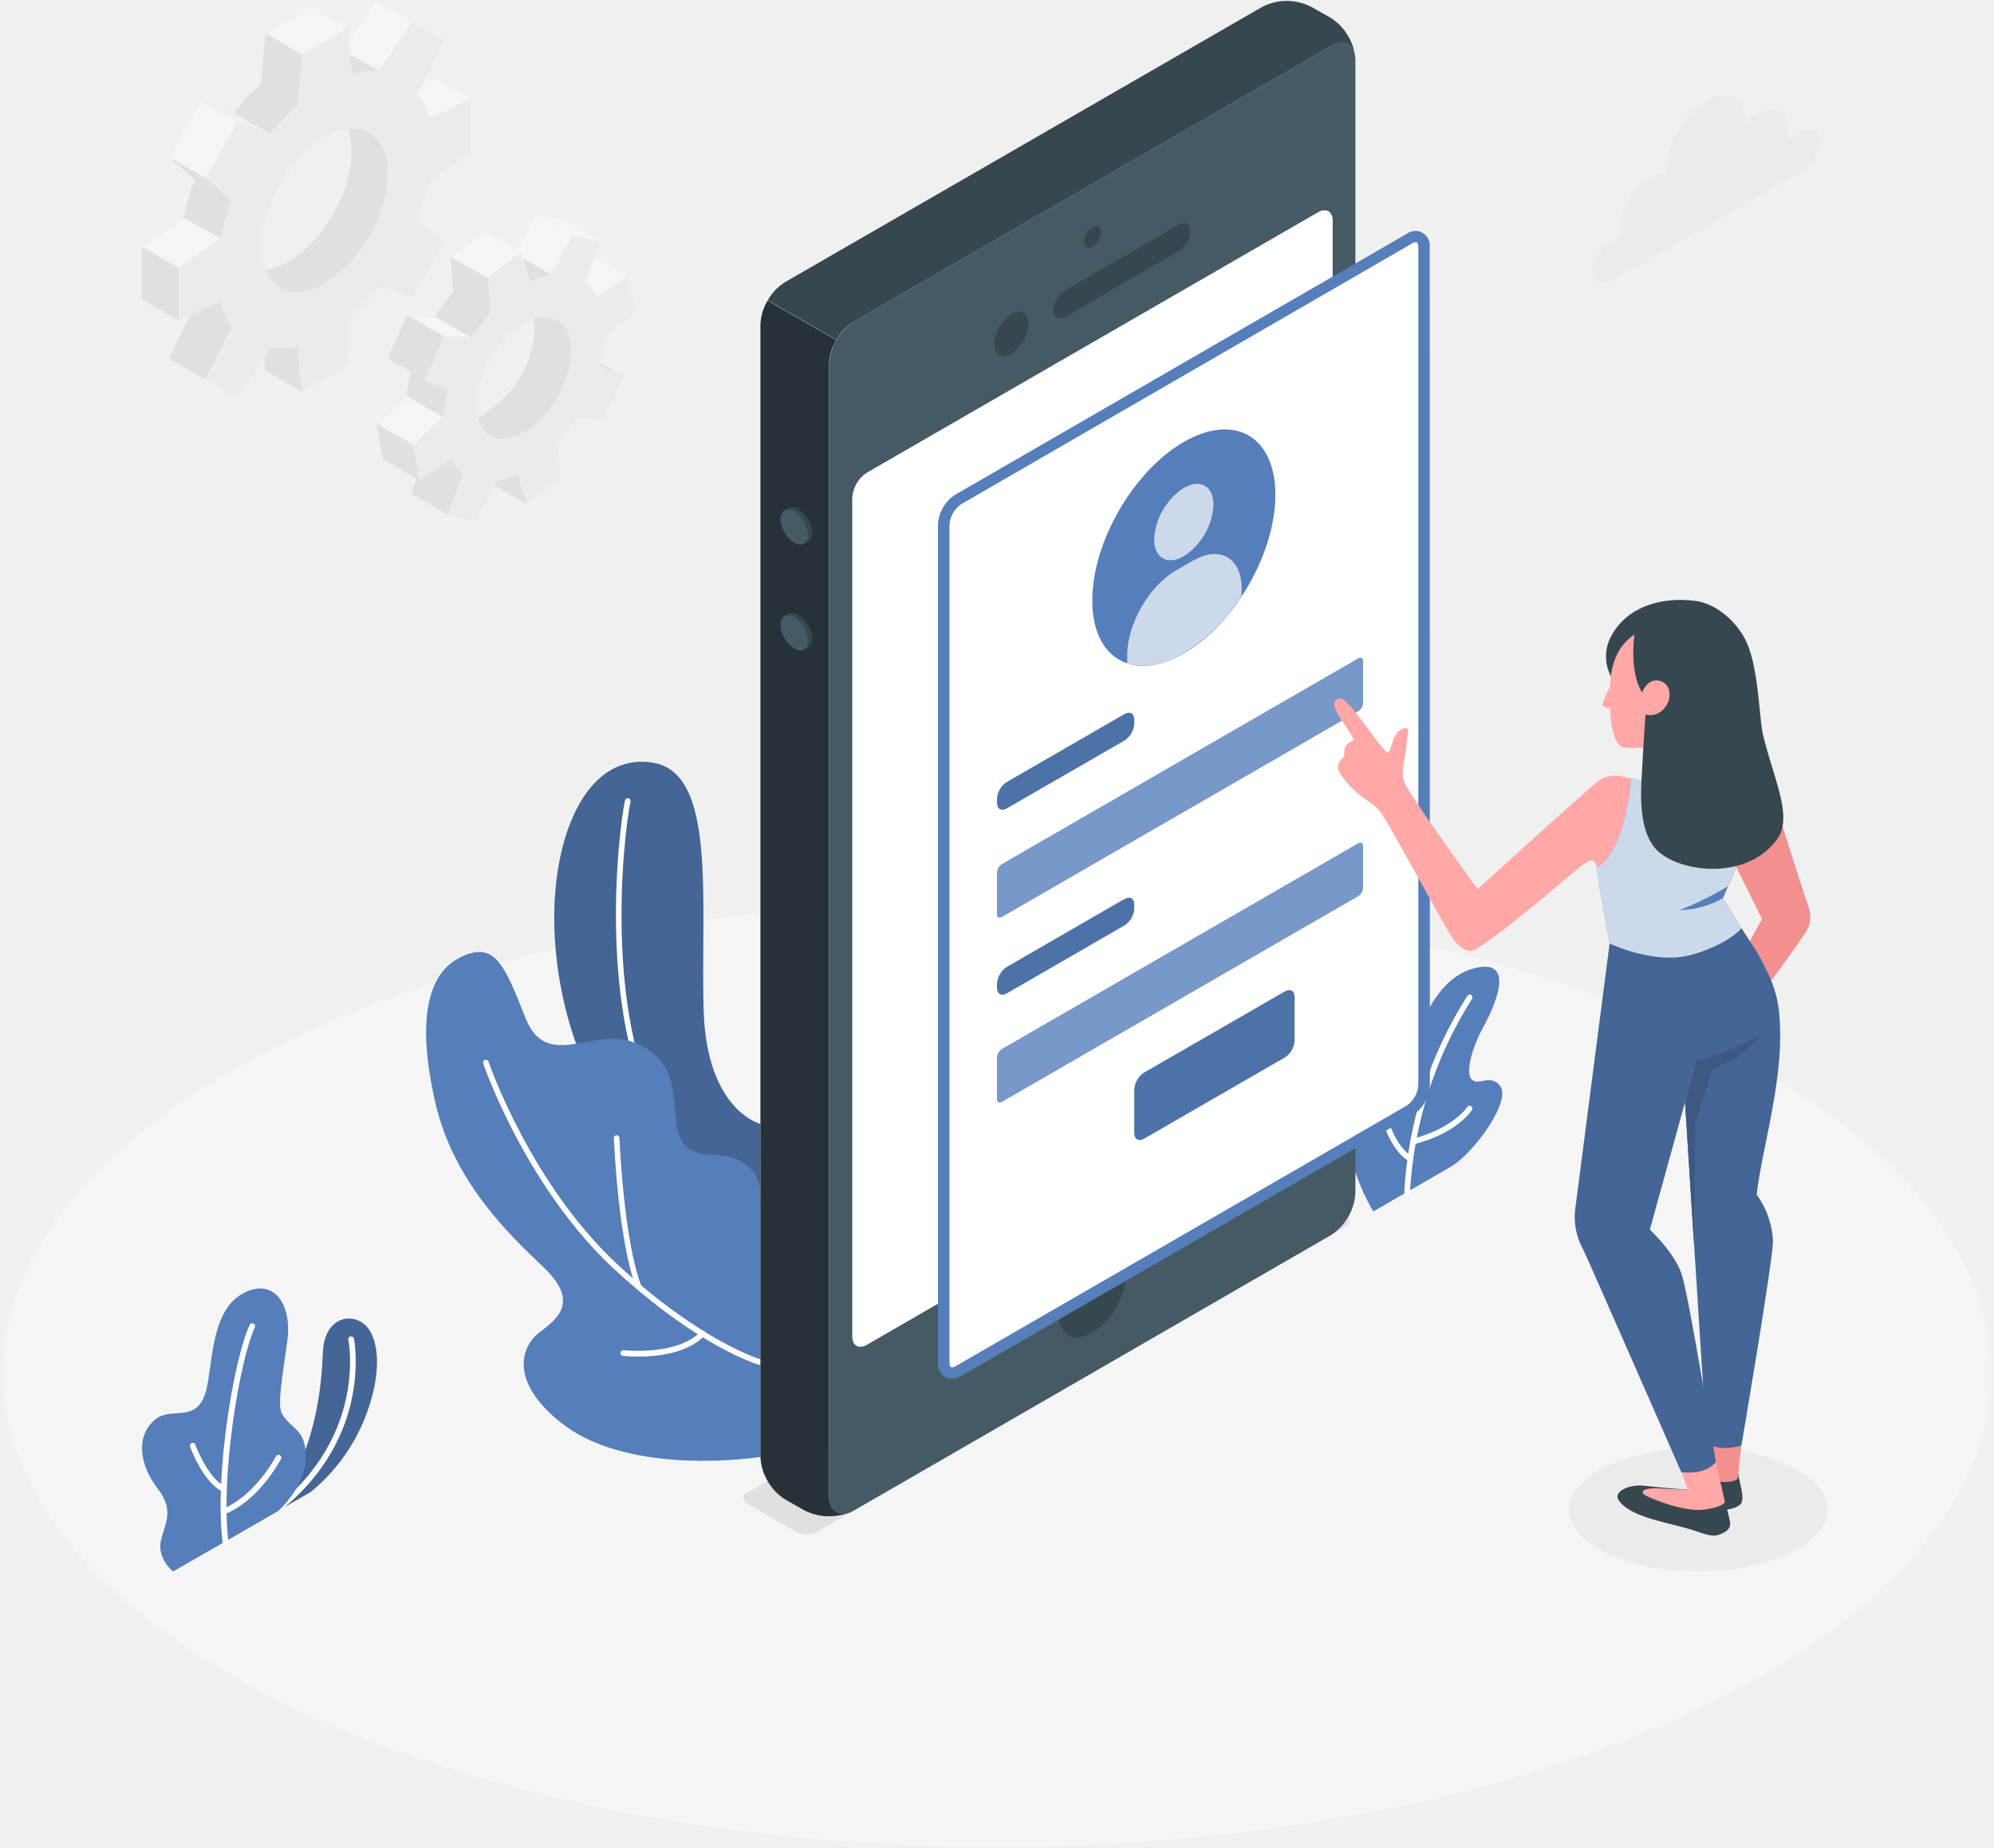
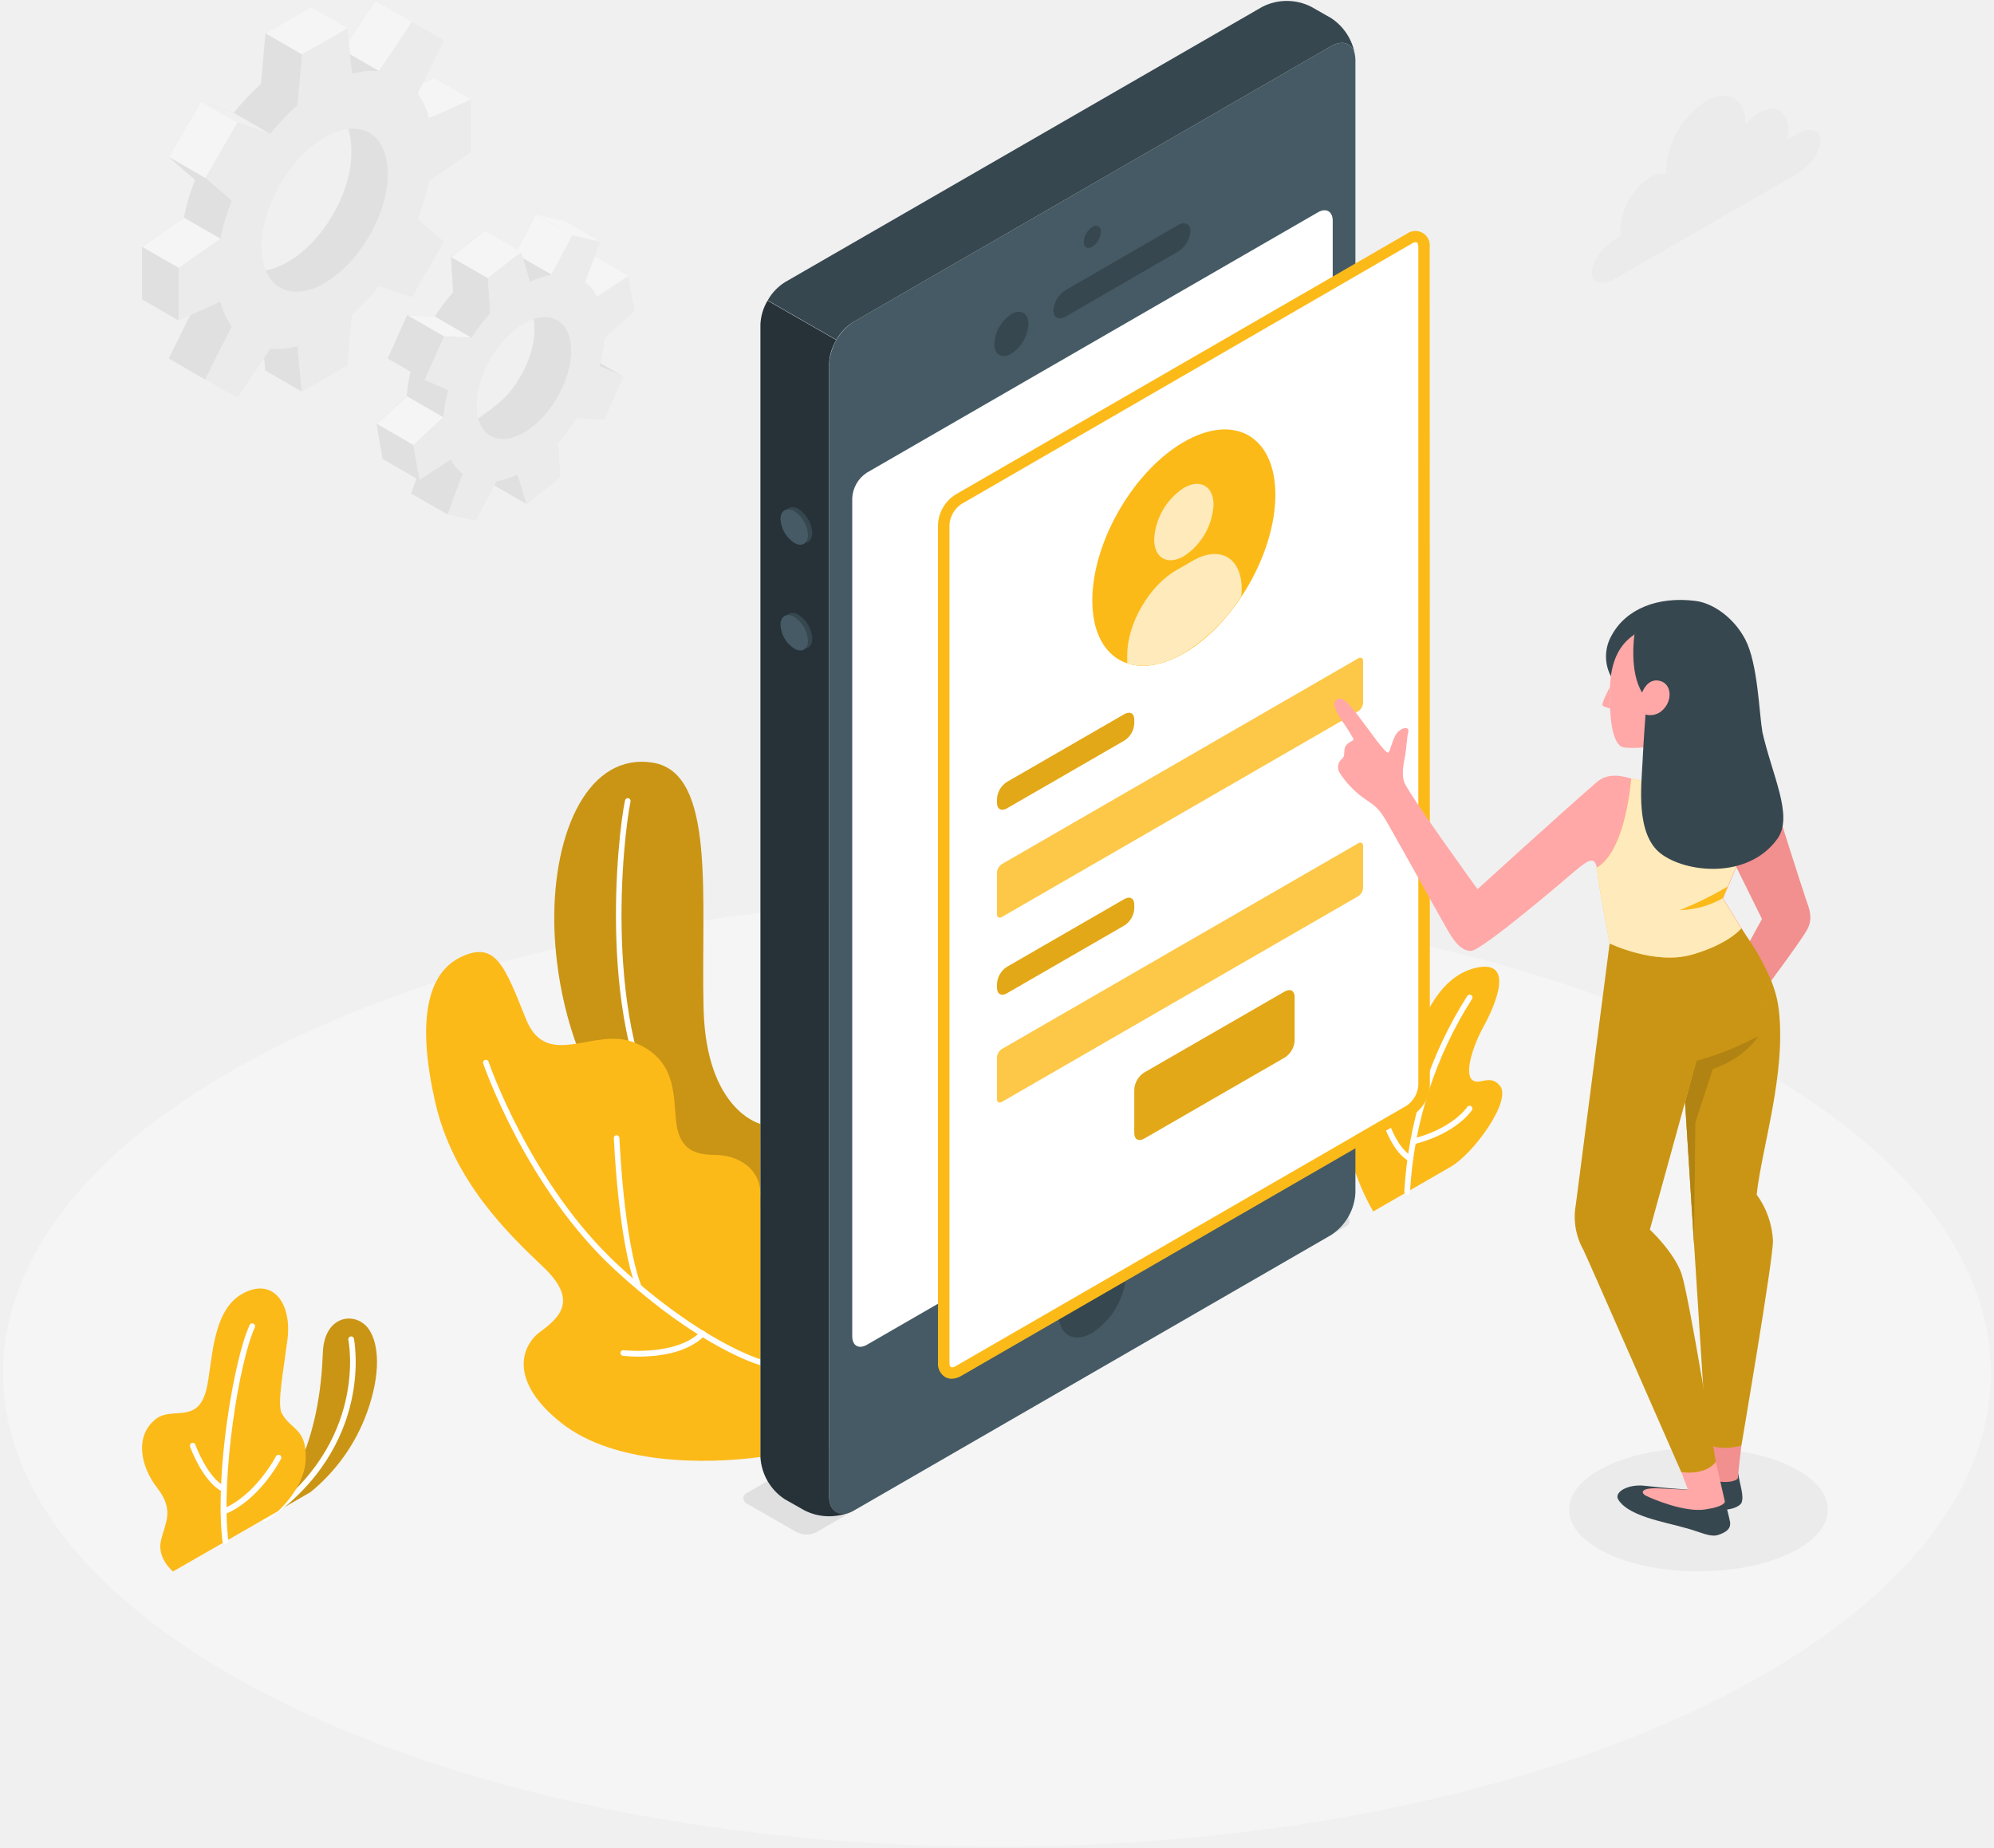
<svg xmlns="http://www.w3.org/2000/svg" width="354" height="328" viewBox="0 0 354 328" fill="none">
  <path d="M52.23 303.24C121.14 336.08 232.86 336.09 301.77 303.24C370.68 270.39 370.67 217.15 301.77 184.31C232.87 151.47 121.14 151.47 52.23 184.31C-16.68 217.15 -16.67 270.4 52.23 303.24Z" fill="#F5F5F5" />
  <path d="M301.53 278.97C314.221 278.97 324.51 274.068 324.51 268.02C324.51 261.973 314.221 257.07 301.53 257.07C288.838 257.07 278.55 261.973 278.55 268.02C278.55 274.068 288.838 278.97 301.53 278.97Z" fill="#EBEBEB" />
-   <path d="M47 269.59L55.13 264.9C59.669 261.196 63.124 256.335 65.13 250.83C67.64 243.91 67.29 238.65 65.49 236.01C63.28 232.76 57.55 233.33 57.32 240.17C56.84 253.65 52.91 263 47 269.59Z" fill="#557EBA" />
+   <path d="M47 269.59L55.13 264.9C59.669 261.196 63.124 256.335 65.13 250.83C67.64 243.91 67.29 238.65 65.49 236.01C63.28 232.76 57.55 233.33 57.32 240.17C56.84 253.65 52.91 263 47 269.59Z" fill="#FCBA19" />
  <path opacity="0.2" d="M47 269.59L55.13 264.9C59.669 261.196 63.124 256.335 65.13 250.83C67.64 243.91 67.29 238.65 65.49 236.01C63.28 232.76 57.55 233.33 57.32 240.17C56.84 253.65 52.91 263 47 269.59Z" fill="black" />
  <path d="M47 270.09C46.894 270.089 46.791 270.054 46.707 269.99C46.622 269.927 46.559 269.838 46.528 269.737C46.497 269.636 46.499 269.527 46.533 269.427C46.568 269.327 46.633 269.241 46.72 269.18C65.52 256.18 61.88 238.05 61.84 237.87C61.826 237.804 61.825 237.737 61.838 237.671C61.85 237.605 61.876 237.542 61.912 237.486C61.949 237.43 61.996 237.381 62.052 237.343C62.107 237.305 62.169 237.279 62.235 237.265C62.301 237.251 62.368 237.251 62.434 237.263C62.5 237.275 62.563 237.301 62.619 237.337C62.675 237.374 62.724 237.421 62.762 237.477C62.8 237.532 62.826 237.594 62.84 237.66C62.84 237.85 66.68 256.6 47.32 270C47.226 270.064 47.114 270.096 47 270.09Z" fill="white" />
-   <path d="M30.71 279C30.71 279 27.88 276.7 28.56 273.58C29.24 270.46 31.07 268.22 27.94 264.2C24.81 260.18 23.94 254.82 27.68 251.92C30.53 249.67 34.98 252.85 36.58 246.92C37.76 242.58 37.36 232.97 42.89 229.77C48.42 226.57 51.89 231.39 51.02 237.91C50.26 243.74 49.18 249.35 50.02 250.91C51.64 253.91 54.41 253.5 54.28 258.98C54.17 264.08 49.34 268.3 49.34 268.3L30.71 279Z" fill="#557EBA" />
+   <path d="M30.71 279C30.71 279 27.88 276.7 28.56 273.58C29.24 270.46 31.07 268.22 27.94 264.2C24.81 260.18 23.94 254.82 27.68 251.92C30.53 249.67 34.98 252.85 36.58 246.92C37.76 242.58 37.36 232.97 42.89 229.77C48.42 226.57 51.89 231.39 51.02 237.91C50.26 243.74 49.18 249.35 50.02 250.91C51.64 253.91 54.41 253.5 54.28 258.98C54.17 264.08 49.34 268.3 49.34 268.3L30.71 279Z" fill="#FCBA19" />
  <path d="M40 274.11C39.878 274.109 39.76 274.063 39.668 273.983C39.577 273.902 39.517 273.791 39.5 273.67C38.07 261.82 41.5 241.36 44.3 235.28C44.324 235.212 44.361 235.151 44.411 235.099C44.46 235.048 44.52 235.007 44.586 234.981C44.653 234.954 44.724 234.942 44.795 234.945C44.867 234.949 44.936 234.967 45 235C45.06 235.027 45.113 235.065 45.158 235.113C45.203 235.161 45.237 235.218 45.259 235.279C45.282 235.341 45.291 235.406 45.288 235.471C45.285 235.537 45.269 235.601 45.24 235.66C42.47 241.66 39.16 262.18 40.53 273.51C40.544 273.641 40.506 273.772 40.423 273.875C40.341 273.978 40.221 274.045 40.09 274.06L40 274.11Z" fill="white" />
  <path d="M39.73 264.88C39.654 264.884 39.578 264.866 39.51 264.83C36.04 263.14 33.84 257.11 33.75 256.83C33.726 256.768 33.714 256.701 33.715 256.635C33.717 256.568 33.732 256.502 33.76 256.441C33.787 256.38 33.827 256.325 33.876 256.28C33.925 256.234 33.982 256.199 34.045 256.177C34.108 256.154 34.175 256.144 34.242 256.147C34.308 256.151 34.374 256.168 34.434 256.197C34.494 256.226 34.548 256.267 34.592 256.318C34.636 256.368 34.669 256.427 34.69 256.49C34.69 256.55 36.84 262.39 39.95 263.9C40.052 263.949 40.134 264.032 40.183 264.134C40.232 264.237 40.245 264.352 40.219 264.463C40.194 264.573 40.131 264.672 40.042 264.742C39.954 264.812 39.843 264.85 39.73 264.85V264.88Z" fill="white" />
  <path d="M39.67 268.88C39.57 268.88 39.472 268.849 39.39 268.792C39.308 268.735 39.245 268.654 39.21 268.56C39.16 268.438 39.161 268.301 39.211 268.179C39.262 268.058 39.358 267.961 39.48 267.91C45.32 265.57 48.96 258.62 49 258.54C49.061 258.422 49.166 258.333 49.293 258.293C49.42 258.252 49.557 258.264 49.675 258.325C49.793 258.386 49.882 258.491 49.922 258.618C49.963 258.745 49.951 258.882 49.89 259C49.73 259.3 46.04 266.36 39.89 268.84C39.822 268.872 39.746 268.886 39.67 268.88Z" fill="white" />
-   <path d="M243.8 215.08C243.8 215.08 239.43 208 239 200.31C238.57 192.62 240.26 189.42 242.58 188.5C244.9 187.58 245.08 190.41 246.27 192.08C247.46 193.75 249.89 192.8 250.79 187.59C251.69 182.38 254.97 173.59 261.79 171.88C269.29 170.02 265.27 178.82 263.38 182.25C261.49 185.68 260.03 190.36 261.27 191.63C262.51 192.9 264.44 190.55 266.27 192.73C268.5 195.36 261.57 204.83 257.59 207.12L243.8 215.08Z" fill="#557EBA" />
+   <path d="M243.8 215.08C243.8 215.08 239.43 208 239 200.31C238.57 192.62 240.26 189.42 242.58 188.5C244.9 187.58 245.08 190.41 246.27 192.08C247.46 193.75 249.89 192.8 250.79 187.59C251.69 182.38 254.97 173.59 261.79 171.88C269.29 170.02 265.27 178.82 263.38 182.25C261.49 185.68 260.03 190.36 261.27 191.63C262.51 192.9 264.44 190.55 266.27 192.73C268.5 195.36 261.57 204.83 257.59 207.12L243.8 215.08Z" fill="#FCBA19" />
  <path d="M249.79 212.11C249.724 212.107 249.66 212.092 249.6 212.064C249.54 212.037 249.487 211.998 249.442 211.949C249.398 211.901 249.363 211.845 249.34 211.783C249.318 211.721 249.307 211.656 249.31 211.59C249.987 199.22 253.845 187.233 260.51 176.79C260.548 176.736 260.596 176.689 260.652 176.654C260.708 176.619 260.771 176.596 260.836 176.585C260.902 176.575 260.969 176.578 261.033 176.594C261.097 176.611 261.157 176.64 261.21 176.68C261.315 176.758 261.385 176.874 261.406 177.003C261.426 177.131 261.395 177.263 261.32 177.37C254.774 187.66 250.986 199.462 250.32 211.64C250.316 211.706 250.299 211.77 250.271 211.829C250.242 211.888 250.202 211.941 250.153 211.985C250.103 212.029 250.046 212.062 249.984 212.084C249.922 212.105 249.856 212.114 249.79 212.11Z" fill="white" />
  <path d="M250.36 206.2C250.276 206.199 250.194 206.179 250.12 206.14C247.32 204.59 245.77 199.99 245.71 199.8C245.688 199.738 245.678 199.672 245.682 199.606C245.686 199.54 245.703 199.475 245.731 199.415C245.76 199.356 245.801 199.303 245.85 199.259C245.9 199.215 245.957 199.181 246.02 199.16C246.146 199.119 246.283 199.13 246.401 199.19C246.519 199.25 246.609 199.354 246.65 199.48C246.65 199.48 248.15 203.91 250.65 205.26C250.763 205.327 250.846 205.435 250.882 205.562C250.917 205.689 250.902 205.824 250.84 205.94C250.795 206.026 250.725 206.097 250.64 206.143C250.554 206.189 250.457 206.209 250.36 206.2Z" fill="white" />
  <path d="M250.85 203.17C250.739 203.169 250.632 203.131 250.545 203.062C250.458 202.993 250.397 202.897 250.37 202.79C250.354 202.727 250.35 202.661 250.359 202.597C250.369 202.532 250.391 202.47 250.424 202.414C250.458 202.358 250.502 202.31 250.554 202.271C250.607 202.233 250.667 202.205 250.73 202.19C257.95 200.36 260.45 196.58 260.47 196.54C260.506 196.484 260.552 196.436 260.606 196.398C260.66 196.36 260.721 196.333 260.785 196.318C260.85 196.304 260.917 196.303 260.982 196.314C261.047 196.325 261.109 196.349 261.165 196.385C261.221 196.42 261.269 196.466 261.307 196.521C261.345 196.575 261.372 196.636 261.387 196.7C261.401 196.765 261.402 196.832 261.391 196.897C261.38 196.962 261.356 197.024 261.32 197.08C261.21 197.25 258.61 201.22 250.98 203.16L250.85 203.17Z" fill="white" />
-   <path d="M135 199.54C135 199.54 125.41 197.2 124.91 179.24C124.38 159.86 127.26 137.24 115.91 135.41C104.56 133.58 98.26 147.41 98.4 163.56C98.53 177.7 104.23 208.4 134.96 214.42L135 199.54Z" fill="#557EBA" />
+   <path d="M135 199.54C135 199.54 125.41 197.2 124.91 179.24C124.38 159.86 127.26 137.24 115.91 135.41C104.56 133.58 98.26 147.41 98.4 163.56C98.53 177.7 104.23 208.4 134.96 214.42L135 199.54Z" fill="#FCBA19" />
  <path opacity="0.2" d="M135 199.54C135 199.54 125.41 197.2 124.91 179.24C124.38 159.86 127.26 137.24 115.91 135.41C104.56 133.58 98.26 147.41 98.4 163.56C98.53 177.7 104.23 208.4 134.96 214.42L135 199.54Z" fill="black" />
  <path d="M135 212.58H134.91C128 211.32 122.37 207.51 118.18 201.27C105.76 182.74 109.67 148.14 110.96 142.1C110.989 141.971 111.067 141.859 111.177 141.786C111.287 141.713 111.42 141.686 111.55 141.71C111.68 141.741 111.792 141.821 111.865 141.932C111.937 142.044 111.964 142.179 111.94 142.31C110.67 148.31 106.78 182.47 119.01 200.71C120.79 203.539 123.139 205.966 125.907 207.839C128.675 209.712 131.802 210.99 135.09 211.59C135.155 211.602 135.218 211.627 135.273 211.663C135.329 211.699 135.376 211.746 135.414 211.801C135.451 211.856 135.477 211.918 135.49 211.983C135.503 212.048 135.503 212.115 135.49 212.18C135.469 212.294 135.408 212.397 135.318 212.47C135.229 212.543 135.116 212.582 135 212.58Z" fill="white" />
-   <path d="M135 258.67C125.09 260.01 109 259.99 99.71 252.67C90.42 245.35 92.36 239.05 95.93 236.42C99.5 233.79 102.6 230.79 96.46 224.95C90.32 219.11 80.46 209.73 77.26 195.66C74.06 181.59 75.64 172.79 81.92 169.86C88.01 167.02 89.62 171.54 93.35 180.86C97.08 190.18 105.47 182.19 112.65 185.1C119.83 188.01 119.54 193.77 119.99 198.72C120.44 203.67 122.81 205.04 126.88 205.04C130.95 205.04 135 207.38 135 212.04V258.67Z" fill="#557EBA" />
+   <path d="M135 258.67C125.09 260.01 109 259.99 99.71 252.67C90.42 245.35 92.36 239.05 95.93 236.42C99.5 233.79 102.6 230.79 96.46 224.95C90.32 219.11 80.46 209.73 77.26 195.66C74.06 181.59 75.64 172.79 81.92 169.86C88.01 167.02 89.62 171.54 93.35 180.86C97.08 190.18 105.47 182.19 112.65 185.1C119.83 188.01 119.54 193.77 119.99 198.72C120.44 203.67 122.81 205.04 126.88 205.04C130.95 205.04 135 207.38 135 212.04V258.67Z" fill="#FCBA19" />
  <path d="M135 242.33C134.957 242.34 134.913 242.34 134.87 242.33C134.44 242.21 124.19 239.23 109.26 225.52C93.36 210.92 85.86 189.02 85.78 188.8C85.742 188.674 85.754 188.538 85.813 188.421C85.873 188.303 85.976 188.213 86.1 188.17C86.225 188.129 86.361 188.138 86.479 188.196C86.597 188.254 86.687 188.356 86.73 188.48C86.8 188.7 94.23 210.36 109.94 224.78C124.66 238.31 135.03 241.34 135.14 241.37C135.203 241.388 135.262 241.419 135.313 241.46C135.364 241.501 135.407 241.552 135.439 241.61C135.47 241.667 135.49 241.73 135.497 241.796C135.504 241.861 135.499 241.927 135.48 241.99C135.448 242.091 135.383 242.179 135.297 242.24C135.21 242.301 135.106 242.333 135 242.33Z" fill="white" />
  <path d="M113.43 229C113.33 229.002 113.231 228.972 113.149 228.914C113.066 228.857 113.004 228.775 112.97 228.68C109.76 220.44 109.03 202.81 108.97 202.06C108.967 201.928 109.016 201.8 109.105 201.703C109.195 201.606 109.318 201.548 109.45 201.54C109.581 201.542 109.706 201.592 109.802 201.681C109.898 201.769 109.958 201.89 109.97 202.02C109.97 202.2 110.72 220.23 113.87 228.32C113.894 228.382 113.906 228.448 113.904 228.514C113.903 228.58 113.888 228.645 113.861 228.706C113.834 228.766 113.795 228.821 113.747 228.866C113.699 228.911 113.642 228.947 113.58 228.97C113.532 228.987 113.481 228.997 113.43 229Z" fill="white" />
  <path d="M113.35 240.85C112.428 240.857 111.507 240.811 110.59 240.71C110.524 240.702 110.461 240.681 110.403 240.649C110.346 240.617 110.295 240.573 110.254 240.521C110.213 240.469 110.183 240.41 110.165 240.346C110.147 240.282 110.142 240.216 110.15 240.15C110.158 240.084 110.179 240.021 110.211 239.963C110.243 239.906 110.287 239.855 110.339 239.814C110.391 239.773 110.45 239.743 110.514 239.725C110.578 239.707 110.644 239.702 110.71 239.71C110.8 239.71 120.11 240.77 124.38 236.42C124.425 236.367 124.479 236.325 124.541 236.294C124.603 236.264 124.67 236.246 124.739 236.243C124.808 236.24 124.877 236.251 124.941 236.276C125.005 236.301 125.064 236.338 125.113 236.387C125.162 236.435 125.201 236.493 125.226 236.557C125.252 236.621 125.264 236.689 125.262 236.758C125.26 236.827 125.243 236.895 125.214 236.957C125.184 237.019 125.142 237.075 125.09 237.12C122 240.31 116.61 240.85 113.35 240.85Z" fill="white" />
  <path d="M106.15 51.49L105.07 45.26L99.51 48.92C99.002 47.92 98.282 47.043 97.4 46.35L100.06 39.15L95.06 38.04L91.4 45.04C90.076 45.263 88.792 45.681 87.59 46.28L86 41L80.06 45.67L80.45 51.87C79.24 53.225 78.143 54.676 77.17 56.21L72.27 55.96L68.83 63.67L73.04 65.47C72.6 67.064 72.322 68.699 72.21 70.35L66.86 75.27L67.93 81.51L73.5 77.85C74.005 78.849 74.726 79.723 75.61 80.41L73 87.62L78 88.72L83.24 83.62C84.45 83.43 84.15 81.15 85.47 80.5L87.06 85.76L92.99 81.1L92.84 78.66C94.04 77.32 98.58 74.37 99.56 72.83L100.79 70.83L104.23 63.12L102.63 60.22L100.85 56.44L106.15 51.49ZM88 72C83.44 75.58 82 76.37 81.23 71.58C80.46 66.79 83.07 59.51 87.63 55.92C92.19 52.33 93.93 52.08 94.75 56.86C95.57 61.64 92.57 68.46 88 72Z" fill="#E0E0E0" />
  <path d="M95.1 38.04L101.59 41.78L97.93 48.76L91.44 45.02L95.1 38.04Z" fill="#F5F5F5" />
  <path d="M111.56 49L106 52.66L99.51 48.92L105.07 45.26L111.56 49Z" fill="#F5F5F5" />
  <path d="M110.67 66.83L106.46 65.04L99.97 61.3L104.18 63.09L110.67 66.83Z" fill="#E0E0E0" />
  <path d="M72.99 87.62L79.48 91.35L82.14 84.15L75.65 80.41L72.99 87.62Z" fill="#E0E0E0" />
  <path d="M93.49 89.5L87.01 85.76L85.42 80.5L91.91 84.24L93.49 89.5Z" fill="#E0E0E0" />
  <path d="M112.63 55.23L111.56 49L106 52.66C105.488 51.659 104.765 50.782 103.88 50.09L106.54 42.89L101.59 41.78L97.92 48.78C96.596 49.003 95.312 49.421 94.11 50.02L92.53 44.76L86.59 49.43L86.98 55.63C85.769 56.994 84.672 58.456 83.7 60L78.79 59.75L75.35 67.46L79.56 69.26C79.124 70.859 78.846 72.497 78.73 74.15L73.39 79L74.46 85.24L80.02 81.58C80.532 82.577 81.255 83.451 82.14 84.14L79.48 91.34L84.48 92.45L88.14 85.45C89.469 85.229 90.757 84.807 91.96 84.2L93.54 89.46L99.48 84.8L99.09 78.6C100.3 77.245 101.396 75.793 102.37 74.26L107.28 74.5L110.72 66.79L106.45 65C106.893 63.402 107.174 61.764 107.29 60.11L112.63 55.23ZM94.5 75.78C89.95 79.36 85.59 78.39 84.76 73.61C83.93 68.83 86.96 62.04 91.52 58.46C96.08 54.88 100.43 55.86 101.26 60.64C102.09 65.42 99.06 72.2 94.5 75.78Z" fill="#EBEBEB" />
  <path d="M92.53 44.74L86.04 41L80.1 45.67L86.59 49.41L92.53 44.74Z" fill="#F5F5F5" />
  <path d="M80.1 45.67L80.49 51.87L86.98 55.61L86.59 49.41L80.1 45.67Z" fill="#E0E0E0" />
  <path d="M83.7 59.95L77.21 56.21L72.31 55.97L78.79 59.71L83.7 59.95Z" fill="#F5F5F5" />
  <path d="M72.31 55.97L68.87 63.67L75.35 67.41L78.79 59.71L72.31 55.97Z" fill="#E0E0E0" />
  <path d="M78.73 74.09L72.25 70.35L66.9 75.27L73.38 79.01L78.73 74.09Z" fill="#F5F5F5" />
  <path d="M74.46 85.25L67.97 81.51L66.9 75.27L73.38 79.01L74.46 85.25Z" fill="#E0E0E0" />
  <path d="M101.59 41.78L95.1 38.04L100.06 39.15L106.54 42.89L101.59 41.78Z" fill="#F5F5F5" />
  <path d="M77.09 23.21V13.9L69.68 17.24C69.287 15.66 68.61 14.166 67.68 12.83L72.35 3.42L66.65 0.13L60.83 8.88C59.208 8.738 57.574 8.898 56.01 9.35L55.19 1.26L47.13 5.92L46.32 14.92C44.566 16.474 42.953 18.181 41.5 20.02L35.68 18.02L29.98 27.9L34.64 31.9C33.779 34.077 33.11 36.326 32.64 38.62L25.23 43.83V53.15L32.64 49.81C33.032 51.389 33.71 52.884 34.64 54.22L30 63.64L35.7 66.93L41.52 58.18C43.142 58.321 44.776 58.162 46.34 57.71L47.15 65.8L55.21 61.14L56.03 52.14C58.546 51.222 60.774 49.656 62.49 47.6L66.67 49.07L72.37 39.2L68.87 36.2C69.63 33.698 69.911 31.076 69.7 28.47L77.09 23.21ZM51.16 46.47C44.98 50.04 41.16 47.47 41.16 40.36C41.16 33.25 46.27 24.46 52.46 20.89C58.65 17.32 62.39 19.89 62.39 27.06C62.39 34.23 57.35 42.89 51.16 46.47Z" fill="#E0E0E0" />
  <path d="M73.13 3.86L66.65 0.13L60.83 8.88L67.31 12.62L73.13 3.86Z" fill="#F5F5F5" />
  <path d="M83.58 17.64L77.09 13.9L69.68 17.24L76.17 20.98L83.58 17.64Z" fill="#F5F5F5" />
  <path d="M53.61 69.54L47.13 65.8L46.32 57.71L52.8 61.45L53.61 69.54Z" fill="#E0E0E0" />
  <path d="M29.97 63.64L36.46 67.38L41.13 57.97L34.64 54.23L29.97 63.64Z" fill="#E0E0E0" />
  <path d="M83.58 27V17.69L76.17 21C75.782 19.419 75.103 17.924 74.17 16.59L78.84 7.18L73.14 3.88L67.32 12.64C65.698 12.493 64.063 12.653 62.5 13.11L61.68 5L53.62 9.66L52.8 18.66C51.048 20.217 49.436 21.923 47.98 23.76L42.16 21.76L36.46 31.64L41.13 35.64C40.264 37.816 39.595 40.065 39.13 42.36L31.72 47.57V56.89L39.13 53.55C39.518 55.131 40.196 56.626 41.13 57.96L36.46 67.37L42.16 70.66L47.98 61.91C49.602 62.052 51.236 61.892 52.8 61.44L53.62 69.53L61.68 64.87L62.49 55.87C64.244 54.316 65.857 52.609 67.31 50.77L73.13 52.77L78.83 42.9L74.16 38.9C75.025 36.724 75.695 34.475 76.16 32.18L83.58 27ZM57.65 50.26C51.46 53.83 46.44 50.93 46.44 43.79C46.44 36.65 51.44 27.96 57.65 24.38C63.86 20.8 68.85 23.71 68.85 30.85C68.85 37.99 63.83 46.63 57.65 50.21V50.26Z" fill="#EBEBEB" />
  <path d="M41.5 20.04L47.98 23.78L42.16 21.75L35.68 18L41.5 20.04Z" fill="#F0F0F0" />
  <path d="M35.679 18.01L29.978 27.894L36.466 31.636L42.167 21.753L35.679 18.01Z" fill="#F5F5F5" />
  <path d="M29.97 27.88L36.46 31.62L41.13 35.64L34.64 31.91L29.97 27.88Z" fill="#E0E0E0" />
  <path d="M32.64 38.63L39.13 42.37L31.72 47.58L25.23 43.84L32.64 38.63Z" fill="#F5F5F5" />
  <path d="M25.23 43.84L31.72 47.58V56.9L25.23 53.16V43.84Z" fill="#E0E0E0" />
  <path d="M61.68 5L55.19 1.26L47.13 5.92L53.61 9.66L61.68 5Z" fill="#F5F5F5" />
  <path d="M144.88 272.05L238.88 217.77C239.087 217.697 239.266 217.562 239.393 217.383C239.52 217.203 239.588 216.989 239.588 216.77C239.588 216.55 239.52 216.336 239.393 216.157C239.266 215.978 239.087 215.843 238.88 215.77L230.19 210.77C229.652 210.499 229.057 210.358 228.455 210.358C227.852 210.358 227.258 210.499 226.72 210.77L132.69 265C132.483 265.073 132.303 265.208 132.176 265.387C132.05 265.566 131.981 265.78 131.981 266C131.981 266.219 132.05 266.433 132.176 266.613C132.303 266.792 132.483 266.927 132.69 267L141.41 272C141.944 272.278 142.536 272.428 143.139 272.437C143.742 272.445 144.338 272.313 144.88 272.05Z" fill="#E0E0E0" />
  <path d="M236.3 8.2L151.54 57.14C150.28 57.962 149.231 59.07 148.479 60.373C147.727 61.676 147.292 63.138 147.21 64.64V265.71C147.21 268.47 149.15 269.59 151.54 268.21L236.3 219.27C237.562 218.449 238.611 217.342 239.364 216.039C240.116 214.736 240.55 213.273 240.63 211.77V10.7C240.63 7.94 238.7 6.82 236.3 8.2Z" fill="#455A64" />
  <path d="M151.54 57.14L236.3 8.2C238.44 6.96 240.21 7.73 240.57 9.88C240.37 8.528 239.886 7.234 239.15 6.083C238.414 4.931 237.443 3.949 236.3 3.2L232.78 1.2C231.438 0.519 229.954 0.164 228.45 0.164C226.945 0.164 225.462 0.519 224.12 1.2L139.35 50.1C138.073 50.901 137.02 52.012 136.29 53.33L148.48 60.33C149.21 59.022 150.264 57.924 151.54 57.14Z" fill="#37474F" />
  <path d="M135 258.67C135.082 260.172 135.517 261.634 136.269 262.937C137.021 264.24 138.07 265.348 139.33 266.17L142.86 268.17C144.082 268.781 145.419 269.127 146.784 269.186C148.149 269.244 149.51 269.014 150.78 268.51C148.78 269.29 147.19 268.14 147.19 265.67V64.64C147.24 63.131 147.677 61.661 148.46 60.37L136.27 53.37C135.498 54.651 135.062 56.106 135 57.6V258.67Z" fill="#263238" />
  <path d="M153.87 83.93L234 37.68C235.44 36.86 236.6 37.53 236.6 39.18V188C236.552 188.902 236.291 189.78 235.839 190.562C235.387 191.344 234.757 192.008 234 192.5L153.9 238.75C152.46 239.58 151.3 238.91 151.3 237.25V88.43C151.345 87.531 151.602 86.655 152.048 85.873C152.495 85.092 153.119 84.426 153.87 83.93Z" fill="white" />
  <path d="M193.92 40.29C193.478 40.58 193.11 40.97 192.846 41.429C192.582 41.888 192.429 42.402 192.4 42.93C192.4 43.93 193.08 44.3 193.92 43.81C194.364 43.521 194.733 43.132 194.997 42.673C195.262 42.214 195.413 41.699 195.44 41.17C195.44 40.2 194.76 39.81 193.92 40.29Z" fill="#37474F" />
  <path d="M193.92 222.74C192.172 223.883 190.718 225.423 189.675 227.233C188.633 229.043 188.031 231.074 187.92 233.16C187.92 236.99 190.61 238.55 193.92 236.63C195.668 235.486 197.121 233.946 198.164 232.136C199.206 230.326 199.808 228.296 199.92 226.21C199.94 222.38 197.24 220.82 193.92 222.74Z" fill="#37474F" />
  <path d="M179.53 55.77C178.651 56.353 177.922 57.135 177.4 58.052C176.879 58.969 176.581 59.996 176.53 61.05C176.53 62.99 177.89 63.78 179.53 62.81C180.418 62.232 181.157 61.453 181.687 60.535C182.217 59.618 182.523 58.588 182.58 57.53C182.58 55.59 181.22 54.8 179.53 55.77Z" fill="#37474F" />
  <path d="M187 55.11C187 56.41 188 56.9 189.17 56.21L209.17 44.64C209.79 44.253 210.309 43.725 210.686 43.1C211.063 42.474 211.287 41.768 211.34 41.04C211.34 39.75 210.34 39.26 209.17 39.95L189.17 51.52C188.552 51.906 188.033 52.432 187.656 53.056C187.279 53.679 187.054 54.383 187 55.11Z" fill="#37474F" />
  <path d="M141.76 90.37C142.469 90.832 143.06 91.455 143.484 92.188C143.908 92.921 144.153 93.744 144.2 94.59C144.2 96.15 143.11 96.78 141.76 96C141.053 95.536 140.464 94.912 140.042 94.179C139.62 93.446 139.376 92.624 139.33 91.78C139.33 90.23 140.42 89.6 141.76 90.37Z" fill="#37474F" />
  <path d="M141.76 109.15C142.469 109.612 143.06 110.235 143.484 110.968C143.908 111.702 144.153 112.524 144.2 113.37C144.2 114.92 143.11 115.55 141.76 114.78C141.053 114.316 140.464 113.692 140.042 112.959C139.62 112.226 139.376 111.405 139.33 110.56C139.33 109 140.42 108.37 141.76 109.15Z" fill="#37474F" />
  <path d="M141 90.75C141.709 91.212 142.3 91.835 142.724 92.568C143.148 93.302 143.393 94.124 143.44 94.97C143.44 96.52 142.35 97.15 141 96.38C140.29 95.918 139.699 95.295 139.275 94.561C138.852 93.828 138.606 93.005 138.56 92.16C138.57 90.6 139.66 90 141 90.75Z" fill="#455A64" />
  <path d="M141 109.52C141.711 109.983 142.302 110.608 142.726 111.343C143.15 112.078 143.395 112.902 143.44 113.75C143.44 115.3 142.35 115.93 141 115.15C140.288 114.689 139.696 114.067 139.272 113.333C138.848 112.6 138.604 111.776 138.56 110.93C138.57 109.38 139.66 108.75 141 109.52Z" fill="#455A64" />
  <path d="M252.82 43.89C252.82 42.23 251.66 41.56 250.22 42.39L240.63 47.92L170.12 88.64C169.362 89.132 168.732 89.796 168.28 90.578C167.828 91.36 167.568 92.238 167.52 93.14V241.92C167.52 243.58 168.68 244.25 170.12 243.42L240.66 202.69L250.22 197.17C250.977 196.678 251.607 196.014 252.059 195.232C252.511 194.449 252.772 193.572 252.82 192.67V43.89Z" fill="white" />
-   <path d="M253.82 43.89C253.883 43.389 253.796 42.88 253.572 42.427C253.347 41.974 252.994 41.598 252.556 41.345C252.119 41.092 251.616 40.974 251.112 41.005C250.607 41.036 250.123 41.215 249.72 41.52L240.57 46.81L169.62 87.81C168.706 88.387 167.947 89.177 167.407 90.112C166.867 91.048 166.562 92.101 166.52 93.18V241.92C166.48 242.419 166.576 242.92 166.798 243.369C167.019 243.818 167.359 244.199 167.78 244.47C168.138 244.678 168.546 244.785 168.96 244.78C169.546 244.762 170.118 244.593 170.62 244.29L241.62 203.29L250.75 198.02C251.658 197.438 252.414 196.646 252.953 195.712C253.492 194.778 253.8 193.728 253.85 192.65L253.82 43.89ZM240.59 201.58L239.77 202.06L169.66 242.54C169.542 242.631 169.406 242.694 169.26 242.725C169.115 242.756 168.964 242.754 168.82 242.72C168.69 242.64 168.56 242.36 168.56 241.9V93.14C168.612 92.414 168.828 91.709 169.191 91.079C169.555 90.448 170.057 89.908 170.66 89.5L240.7 49L250.7 43.21C250.818 43.12 250.954 43.056 251.1 43.025C251.245 42.994 251.395 42.996 251.54 43.03C251.67 43.11 251.8 43.39 251.8 43.85V192.67C251.748 193.396 251.532 194.101 251.168 194.732C250.805 195.362 250.303 195.902 249.7 196.31L240.57 201.58H240.59Z" fill="#557EBA" />
-   <path d="M210.17 78.46C219.17 73.28 226.42 77.46 226.42 87.85C226.42 98.24 219.14 110.85 210.17 115.99C201.2 121.13 193.92 116.99 193.92 106.61C193.92 96.23 201.2 83.65 210.17 78.46Z" fill="#557EBA" />
-   <path d="M210.17 86.62C213.08 84.94 215.44 86.3 215.44 89.62C215.341 91.449 214.812 93.229 213.897 94.815C212.981 96.401 211.704 97.749 210.17 98.75C207.26 100.43 204.9 99.07 204.9 95.75C204.999 93.921 205.527 92.141 206.443 90.555C207.359 88.968 208.636 87.62 210.17 86.62V86.62Z" fill="#557EBA" />
-   <path d="M220.44 104.54C220.44 99.02 216.57 96.78 211.78 99.54L208.78 101.27C204 104.03 200.12 110.75 200.12 116.27V117.76C202.89 118.67 206.37 118.18 210.12 115.99C214.274 113.427 217.787 109.949 220.39 105.82L220.44 104.54Z" fill="#557EBA" />
+   <path d="M253.82 43.89C253.883 43.389 253.796 42.88 253.572 42.427C253.347 41.974 252.994 41.598 252.556 41.345C252.119 41.092 251.616 40.974 251.112 41.005C250.607 41.036 250.123 41.215 249.72 41.52L240.57 46.81L169.62 87.81C168.706 88.387 167.947 89.177 167.407 90.112C166.867 91.048 166.562 92.101 166.52 93.18V241.92C166.48 242.419 166.576 242.92 166.798 243.369C167.019 243.818 167.359 244.199 167.78 244.47C168.138 244.678 168.546 244.785 168.96 244.78C169.546 244.762 170.118 244.593 170.62 244.29L241.62 203.29L250.75 198.02C251.658 197.438 252.414 196.646 252.953 195.712C253.492 194.778 253.8 193.728 253.85 192.65L253.82 43.89ZM240.59 201.58L239.77 202.06L169.66 242.54C169.542 242.631 169.406 242.694 169.26 242.725C169.115 242.756 168.964 242.754 168.82 242.72C168.69 242.64 168.56 242.36 168.56 241.9V93.14C168.612 92.414 168.828 91.709 169.191 91.079C169.555 90.448 170.057 89.908 170.66 89.5L240.7 49L250.7 43.21C250.818 43.12 250.954 43.056 251.1 43.025C251.245 42.994 251.395 42.996 251.54 43.03C251.67 43.11 251.8 43.39 251.8 43.85V192.67C251.748 193.396 251.532 194.101 251.168 194.732C250.805 195.362 250.303 195.902 249.7 196.31L240.57 201.58H240.59Z" fill="#FCBA19" />
+   <path d="M210.17 78.46C219.17 73.28 226.42 77.46 226.42 87.85C226.42 98.24 219.14 110.85 210.17 115.99C201.2 121.13 193.92 116.99 193.92 106.61C193.92 96.23 201.2 83.65 210.17 78.46Z" fill="#FCBA19" />
+   <path d="M210.17 86.62C213.08 84.94 215.44 86.3 215.44 89.62C215.341 91.449 214.812 93.229 213.897 94.815C212.981 96.401 211.704 97.749 210.17 98.75C207.26 100.43 204.9 99.07 204.9 95.75C204.999 93.921 205.527 92.141 206.443 90.555C207.359 88.968 208.636 87.62 210.17 86.62V86.62Z" fill="#FCBA19" />
+   <path d="M220.44 104.54C220.44 99.02 216.57 96.78 211.78 99.54L208.78 101.27C204 104.03 200.12 110.75 200.12 116.27V117.76C202.89 118.67 206.37 118.18 210.12 115.99C214.274 113.427 217.787 109.949 220.39 105.82L220.44 104.54Z" fill="#FCBA19" />
  <path opacity="0.7" d="M210.17 86.62C213.08 84.94 215.44 86.3 215.44 89.62C215.341 91.449 214.812 93.229 213.897 94.815C212.981 96.401 211.704 97.749 210.17 98.75C207.26 100.43 204.9 99.07 204.9 95.75C204.999 93.921 205.527 92.141 206.443 90.555C207.359 88.968 208.636 87.62 210.17 86.62Z" fill="white" />
  <path opacity="0.7" d="M220.44 104.54C220.44 99.02 216.57 96.78 211.78 99.54L208.78 101.27C204 104.03 200.12 110.75 200.12 116.27V117.76C202.89 118.67 206.37 118.18 210.12 115.99C214.274 113.427 217.787 109.949 220.39 105.82L220.44 104.54Z" fill="white" />
-   <path d="M178.73 138.84L199.64 126.77C200.64 126.22 201.37 126.66 201.37 127.77V128.46C201.338 129.061 201.165 129.646 200.865 130.167C200.564 130.689 200.144 131.132 199.64 131.46L178.73 143.53C177.78 144.08 177 143.63 177 142.53V141.84C177.032 141.239 177.206 140.654 177.507 140.133C177.807 139.612 178.226 139.169 178.73 138.84V138.84Z" fill="#557EBA" />
+   <path d="M178.73 138.84L199.64 126.77C200.64 126.22 201.37 126.66 201.37 127.77V128.46C201.338 129.061 201.165 129.646 200.865 130.167C200.564 130.689 200.144 131.132 199.64 131.46L178.73 143.53C177.78 144.08 177 143.63 177 142.53V141.84C177.032 141.239 177.206 140.654 177.507 140.133C177.807 139.612 178.226 139.169 178.73 138.84V138.84Z" fill="#FCBA19" />
  <path opacity="0.1" d="M178.73 138.84L199.64 126.77C200.64 126.22 201.37 126.66 201.37 127.77V128.46C201.338 129.061 201.165 129.646 200.865 130.167C200.564 130.689 200.144 131.132 199.64 131.46L178.73 143.53C177.78 144.08 177 143.63 177 142.53V141.84C177.032 141.239 177.206 140.654 177.507 140.133C177.807 139.612 178.226 139.169 178.73 138.84Z" fill="black" />
-   <path d="M177.87 153.41L241.13 116.89C241.6 116.61 241.99 116.83 241.99 117.39V124.77C241.972 125.069 241.886 125.361 241.736 125.621C241.587 125.881 241.38 126.103 241.13 126.27L177.87 162.79C177.39 163.07 177 162.84 177 162.29V154.91C177.017 154.609 177.105 154.317 177.256 154.056C177.407 153.796 177.617 153.574 177.87 153.41V153.41Z" fill="#557EBA" />
+   <path d="M177.87 153.41L241.13 116.89C241.6 116.61 241.99 116.83 241.99 117.39V124.77C241.972 125.069 241.886 125.361 241.736 125.621C241.587 125.881 241.38 126.103 241.13 126.27L177.87 162.79C177.39 163.07 177 162.84 177 162.29V154.91C177.017 154.609 177.105 154.317 177.256 154.056C177.407 153.796 177.617 153.574 177.87 153.41V153.41Z" fill="#FCBA19" />
  <path opacity="0.2" d="M177.87 153.41L241.13 116.89C241.6 116.61 241.99 116.83 241.99 117.39V124.77C241.972 125.069 241.886 125.361 241.736 125.621C241.587 125.881 241.38 126.103 241.13 126.27L177.87 162.79C177.39 163.07 177 162.84 177 162.29V154.91C177.017 154.609 177.105 154.317 177.256 154.056C177.407 153.796 177.617 153.574 177.87 153.41Z" fill="white" />
-   <path d="M178.73 171.67L199.64 159.6C200.64 159.05 201.37 159.5 201.37 160.6V161.29C201.339 161.891 201.166 162.476 200.866 162.998C200.565 163.519 200.145 163.962 199.64 164.29L178.73 176.36C177.78 176.92 177 176.47 177 175.36V174.67C177.034 174.07 177.208 173.485 177.509 172.964C177.809 172.444 178.227 172 178.73 171.67V171.67Z" fill="#557EBA" />
+   <path d="M178.73 171.67L199.64 159.6C200.64 159.05 201.37 159.5 201.37 160.6V161.29C201.339 161.891 201.166 162.476 200.866 162.998C200.565 163.519 200.145 163.962 199.64 164.29L178.73 176.36C177.78 176.92 177 176.47 177 175.36V174.67C177.034 174.07 177.208 173.485 177.509 172.964C177.809 172.444 178.227 172 178.73 171.67V171.67Z" fill="#FCBA19" />
  <path opacity="0.1" d="M178.73 171.67L199.64 159.6C200.64 159.05 201.37 159.5 201.37 160.6V161.29C201.339 161.891 201.166 162.476 200.866 162.998C200.565 163.519 200.145 163.962 199.64 164.29L178.73 176.36C177.78 176.92 177 176.47 177 175.36V174.67C177.034 174.07 177.208 173.485 177.509 172.964C177.809 172.444 178.227 172 178.73 171.67Z" fill="black" />
-   <path d="M177.87 186.24L241.13 149.72C241.6 149.44 241.99 149.67 241.99 150.22V157.6C241.972 157.899 241.886 158.191 241.736 158.451C241.587 158.711 241.38 158.933 241.13 159.1L177.87 195.62C177.39 195.9 177 195.68 177 195.12V187.74C177.017 187.439 177.105 187.147 177.256 186.886C177.407 186.626 177.617 186.404 177.87 186.24V186.24Z" fill="#557EBA" />
+   <path d="M177.87 186.24L241.13 149.72C241.6 149.44 241.99 149.67 241.99 150.22V157.6C241.972 157.899 241.886 158.191 241.736 158.451C241.587 158.711 241.38 158.933 241.13 159.1L177.87 195.62C177.39 195.9 177 195.68 177 195.12V187.74C177.017 187.439 177.105 187.147 177.256 186.886C177.407 186.626 177.617 186.404 177.87 186.24V186.24Z" fill="#FCBA19" />
  <path opacity="0.2" d="M177.87 186.24L241.13 149.72C241.6 149.44 241.99 149.67 241.99 150.22V157.6C241.972 157.899 241.886 158.191 241.736 158.451C241.587 158.711 241.38 158.933 241.13 159.1L177.87 195.62C177.39 195.9 177 195.68 177 195.12V187.74C177.017 187.439 177.105 187.147 177.256 186.886C177.407 186.626 177.617 186.404 177.87 186.24Z" fill="white" />
-   <path d="M203.1 190.43L228.1 176.02C229.1 175.46 229.84 175.91 229.84 177.02V184.74C229.807 185.342 229.632 185.927 229.33 186.449C229.028 186.97 228.606 187.413 228.1 187.74L203.1 202.16C202.1 202.71 201.37 202.26 201.37 201.16V193.43C201.405 192.83 201.579 192.246 201.88 191.725C202.18 191.204 202.598 190.761 203.1 190.43Z" fill="#557EBA" />
+   <path d="M203.1 190.43L228.1 176.02C229.1 175.46 229.84 175.91 229.84 177.02V184.74C229.807 185.342 229.632 185.927 229.33 186.449C229.028 186.97 228.606 187.413 228.1 187.74L203.1 202.16C202.1 202.71 201.37 202.26 201.37 201.16V193.43C201.405 192.83 201.579 192.246 201.88 191.725C202.18 191.204 202.598 190.761 203.1 190.43Z" fill="#FCBA19" />
  <path opacity="0.1" d="M203.1 190.43L228.1 176.02C229.1 175.46 229.84 175.91 229.84 177.02V184.74C229.807 185.342 229.632 185.927 229.33 186.449C229.028 186.97 228.606 187.413 228.1 187.74L203.1 202.16C202.1 202.71 201.37 202.26 201.37 201.16V193.43C201.405 192.83 201.579 192.246 201.88 191.725C202.18 191.204 202.598 190.761 203.1 190.43Z" fill="black" />
  <path d="M262.3 157.85C262.3 157.85 250.02 140.91 249.3 138.85C248.73 137.33 249.3 135.07 249.48 134.02C249.66 132.97 249.82 130.63 250 130.02C250.3 128.88 248.83 129.11 248 130.15C247.17 131.19 246.89 133.27 246.46 133.61C246.03 133.95 242.76 129.18 241.05 126.98C239.34 124.78 238.27 123.44 237.22 124.26C236.47 124.85 237.03 126.13 238.27 128.01C238.994 129.022 239.662 130.074 240.27 131.16C240.46 131.57 239.44 131.6 238.89 132.45C238.46 133.11 238.89 134.18 238.29 134.69C237.921 134.971 237.668 135.378 237.579 135.833C237.491 136.289 237.573 136.761 237.81 137.16C238.923 138.908 240.359 140.428 242.04 141.64C243.88 142.91 244.62 143.36 245.71 145.09C246.8 146.82 256.58 164.49 257.24 165.55C257.9 166.61 259.17 168.77 261.1 168.83C263.03 168.89 278.83 155.29 279.64 154.61C282.24 152.44 283.07 152.13 283.51 154.08C283.662 154.773 283.775 155.474 283.85 156.18C284.16 158.66 285.85 167.52 285.85 167.52C285.85 167.52 293.85 171.39 300.42 169.52C306.99 167.65 309.21 164.86 309.21 164.86L305.92 159.5C306.81 157.29 310.92 148.33 312.25 142.06L291.65 138.73C291.23 138.64 290.55 138.47 289.65 138.24C288.52 137.94 285.65 136.95 283.48 138.85C276.4 145.02 262.32 157.85 262.32 157.85" fill="#FFA8A7" />
  <path d="M303.14 261.79L299.45 266.92C301.127 267.703 302.96 268.096 304.81 268.07C308.12 268.19 309.03 267.07 309.15 266.85C309.71 265.65 308.84 263.49 308.6 261.63L303.14 261.79Z" fill="#37474F" />
  <path d="M299.66 264.46C299.66 264.46 295.18 264.17 292.09 263.79C289 263.41 286.55 264.91 287.27 266.18C287.99 267.45 289.7 268.51 292.36 269.4C294.63 270.17 297.36 270.72 299.72 271.4C302.08 272.08 303.72 272.97 305.09 272.49C306.62 271.96 307.28 271.35 307.15 270.23C306.816 268.637 306.402 267.062 305.91 265.51L299.66 264.46Z" fill="#37474F" />
  <path d="M309.15 256.64C309.15 256.64 308.59 261.3 308.55 262.3C308.51 263.3 304 263.62 303.14 261.79L303 256.09L309.15 256.64Z" fill="#F28F8F" />
  <path d="M304.61 259.5L306.22 266.58C306.22 266.58 306.37 267.44 302.69 267.99C299.01 268.54 293.23 266.06 292.24 265.56C291.25 265.06 291.14 264.05 294.76 264.25C298.38 264.45 299.66 264.46 299.66 264.46L298.48 261.33L304.61 259.5Z" fill="#FFA8A7" />
  <path d="M312.19 142L314.74 141.29C314.74 141.29 320.07 158.16 320.66 159.79C321.25 161.42 321.92 163.14 320.77 165.15C319.4 167.54 312.19 177.15 312.19 177.15L307.61 172.67L312.81 163.15L308.21 153.85L312.19 142Z" fill="#F28F8F" />
  <path d="M286 120.09C285.402 118.968 285.099 117.712 285.118 116.441C285.137 115.169 285.479 113.924 286.11 112.82C288.65 108.11 294.31 105.82 301.05 106.69C304.17 107.1 307.85 109.69 309.86 113.56C312.08 117.85 312.29 126.49 312.86 129.76L286 120.09Z" fill="#37474F" />
  <path d="M285.82 121.94C285.82 121.94 284.22 124.99 284.5 125.27C284.914 125.512 285.368 125.681 285.84 125.77L285.82 121.94Z" fill="#FFA8A7" />
  <path d="M290.68 112.3C288.94 113.43 285.94 115.51 285.81 122.36C285.67 129.36 286.67 131.67 287.71 132.48C288.41 133.03 292.52 132.75 294.28 132.34C296.04 131.93 301.11 129.42 302.94 125.61C305.09 121.13 304.65 114.61 301.46 112.61C299.836 111.65 297.996 111.118 296.11 111.063C294.225 111.009 292.356 111.435 290.68 112.3Z" fill="#FFA8A7" />
-   <path d="M309.15 164.82C312.23 169.62 315.15 173.82 315.79 179.24C317.11 190.63 312.79 203.65 311.86 212.08C313.609 214.478 314.617 217.335 314.76 220.3C314.76 223.79 309.15 256.64 309.15 256.64C309.15 256.64 305.07 257.88 303 256.09L299.15 195.66L301.15 188.3L309.15 164.82Z" fill="#557EBA" />
+   <path d="M309.15 164.82C312.23 169.62 315.15 173.82 315.79 179.24C317.11 190.63 312.79 203.65 311.86 212.08C313.609 214.478 314.617 217.335 314.76 220.3C314.76 223.79 309.15 256.64 309.15 256.64C309.15 256.64 305.07 257.88 303 256.09L299.15 195.66L301.15 188.3L309.15 164.82Z" fill="#FCBA19" />
  <path opacity="0.2" d="M309.15 164.82C312.23 169.62 315.15 173.82 315.79 179.24C317.11 190.63 312.79 203.65 311.86 212.08C313.609 214.478 314.617 217.335 314.76 220.3C314.76 223.79 309.15 256.64 309.15 256.64C309.15 256.64 305.07 257.88 303 256.09L299.15 195.66L301.15 188.3L309.15 164.82Z" fill="black" />
-   <path d="M299.15 195.66L301.15 188.3C304.979 187.292 308.673 185.825 312.15 183.93C312.15 183.93 310.07 187.72 304.09 189.8L301 199.25L300.74 220.9L299.15 195.66Z" fill="#557EBA" />
+   <path d="M299.15 195.66L301.15 188.3C304.979 187.292 308.673 185.825 312.15 183.93C312.15 183.93 310.07 187.72 304.09 189.8L301 199.25L300.74 220.9L299.15 195.66Z" fill="#FCBA19" />
  <path opacity="0.3" d="M299.15 195.66L301.15 188.3C304.979 187.292 308.673 185.825 312.15 183.93C312.15 183.93 310.07 187.72 304.09 189.8L301 199.25L300.74 220.9L299.15 195.66Z" fill="black" />
-   <path d="M309.15 164.82C310.8 167.52 314.74 172.12 313.9 176.55C312.9 181.91 310 185.68 301.18 188.3L292.9 218.3C292.9 218.3 297.21 222.3 298.53 226.17C299.85 230.04 304.61 259.52 304.61 259.52C304.61 259.52 303.13 261.93 298.48 261.35C298.48 261.35 282.27 224.35 281.13 221.94C279.746 219.499 279.261 216.651 279.76 213.89C280.27 210.01 285.76 167.54 285.76 167.54L309.15 164.82Z" fill="#557EBA" />
+   <path d="M309.15 164.82C310.8 167.52 314.74 172.12 313.9 176.55C312.9 181.91 310 185.68 301.18 188.3L292.9 218.3C292.9 218.3 297.21 222.3 298.53 226.17C299.85 230.04 304.61 259.52 304.61 259.52C304.61 259.52 303.13 261.93 298.48 261.35C298.48 261.35 282.27 224.35 281.13 221.94C279.746 219.499 279.261 216.651 279.76 213.89C280.27 210.01 285.76 167.54 285.76 167.54L309.15 164.82Z" fill="#FCBA19" />
  <path opacity="0.2" d="M309.15 164.82C310.8 167.52 314.74 172.12 313.9 176.55C312.9 181.91 310 185.68 301.18 188.3L292.9 218.3C292.9 218.3 297.21 222.3 298.53 226.17C299.85 230.04 304.61 259.52 304.61 259.52C304.61 259.52 303.13 261.93 298.48 261.35C298.48 261.35 282.27 224.35 281.13 221.94C279.746 219.499 279.261 216.651 279.76 213.89C280.27 210.01 285.76 167.54 285.76 167.54L309.15 164.82Z" fill="black" />
-   <path d="M312.19 142L291.59 138.67C291.17 138.58 290.49 138.41 289.59 138.18C289.59 138.18 288.71 151.1 283.42 154.06C283.55 154.68 283.66 155.37 283.76 156.16C284.07 158.64 285.76 167.5 285.76 167.5C285.76 167.5 293.76 171.37 300.33 169.5C306.9 167.63 309.12 164.84 309.12 164.84L305.83 159.48C306.75 157.25 310.89 148.29 312.19 142Z" fill="#557EBA" />
+   <path d="M312.19 142L291.59 138.67C291.17 138.58 290.49 138.41 289.59 138.18C289.59 138.18 288.71 151.1 283.42 154.06C283.55 154.68 283.66 155.37 283.76 156.16C284.07 158.64 285.76 167.5 285.76 167.5C285.76 167.5 293.76 171.37 300.33 169.5C306.9 167.63 309.12 164.84 309.12 164.84L305.83 159.48C306.75 157.25 310.89 148.29 312.19 142Z" fill="#FCBA19" />
  <path opacity="0.7" d="M312.19 142L291.59 138.67C291.17 138.58 290.49 138.41 289.59 138.18C289.59 138.18 288.71 151.1 283.42 154.06C283.55 154.68 283.66 155.37 283.76 156.16C284.07 158.64 285.76 167.5 285.76 167.5C285.76 167.5 293.76 171.37 300.33 169.5C306.9 167.63 309.12 164.84 309.12 164.84L305.83 159.48C306.75 157.25 310.89 148.29 312.19 142Z" fill="white" />
-   <path d="M306.76 157.35C304.024 158.993 301.158 160.407 298.19 161.58C300.884 161.526 303.521 160.797 305.86 159.46L306.76 157.35Z" fill="#557EBA" />
+   <path d="M306.76 157.35C304.024 158.993 301.158 160.407 298.19 161.58C300.884 161.526 303.521 160.797 305.86 159.46L306.76 157.35Z" fill="#FCBA19" />
  <path d="M290.17 112.64C290.17 112.64 289.17 119.14 291.53 122.96C291.53 122.96 292.41 120.37 294.6 120.86C296.79 121.35 296.91 124.24 295.37 125.86C294.978 126.314 294.467 126.649 293.894 126.826C293.321 127.003 292.709 127.015 292.13 126.86C292.13 126.86 291.78 131.56 291.59 135.5C291.4 139.44 290.36 148.03 294.79 151.5C299.22 154.97 310.34 156.19 315.55 148.91C318.45 144.86 314.6 137.7 312.81 129.67C311.16 122.29 310.23 111.35 302.4 109.59C294.57 107.83 290.17 112.64 290.17 112.64Z" fill="#37474F" />
  <path d="M318.9 23.83L317.25 24.83C317.389 24.243 317.466 23.643 317.48 23.04C317.48 19.69 315.13 18.34 312.23 20.04C311.348 20.572 310.56 21.248 309.9 22.04C309.9 17.54 306.74 15.71 302.84 17.96C300.785 19.3 299.075 21.106 297.848 23.231C296.621 25.356 295.913 27.74 295.78 30.19C295.78 30.42 295.78 30.64 295.78 30.86C294.775 30.734 293.759 30.968 292.91 31.52C291.382 32.516 290.11 33.858 289.198 35.437C288.286 37.017 287.759 38.789 287.66 40.61C287.66 41.033 287.703 41.456 287.79 41.87L286.91 42.38C284.52 43.76 282.58 46.45 282.58 48.38C282.58 50.31 284.52 50.77 286.91 49.38L318.91 30.93C321.3 29.55 323.24 26.86 323.24 24.93C323.24 23 321.29 22.44 318.9 23.83Z" fill="#EBEBEB" />
</svg>
